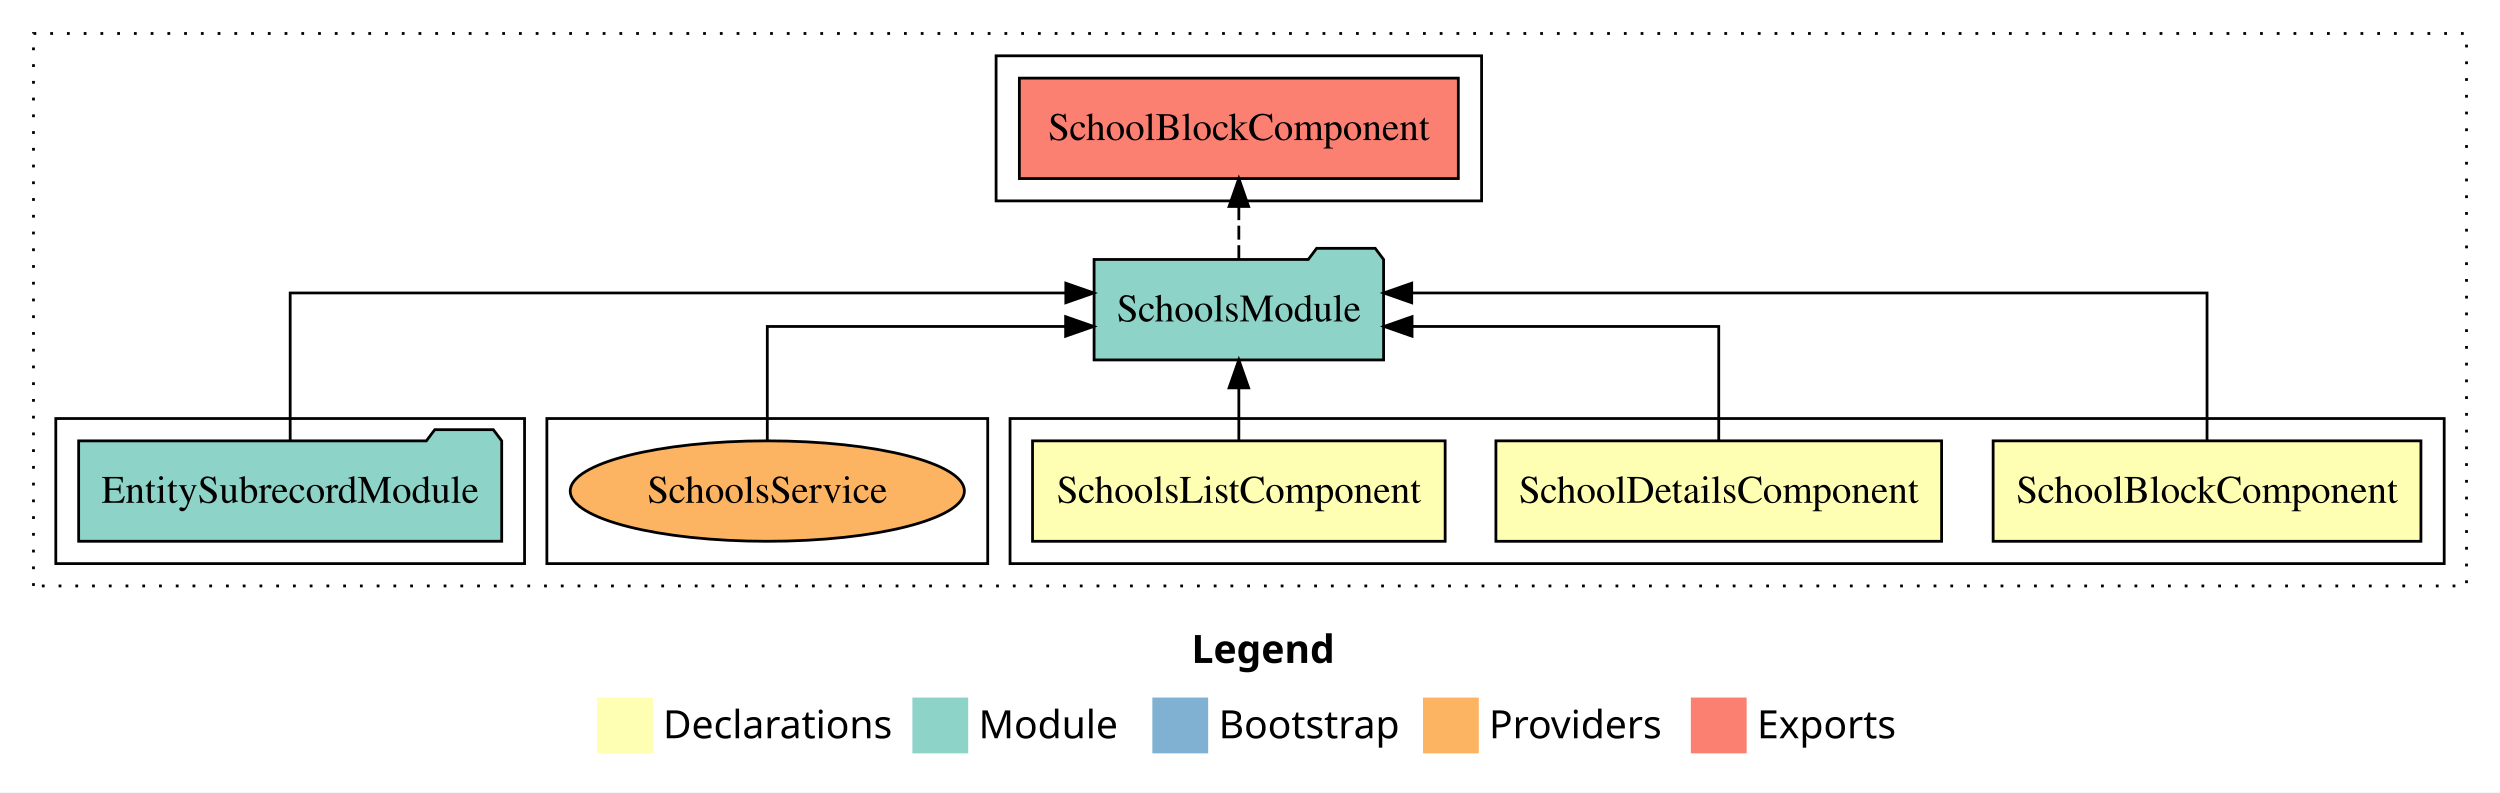
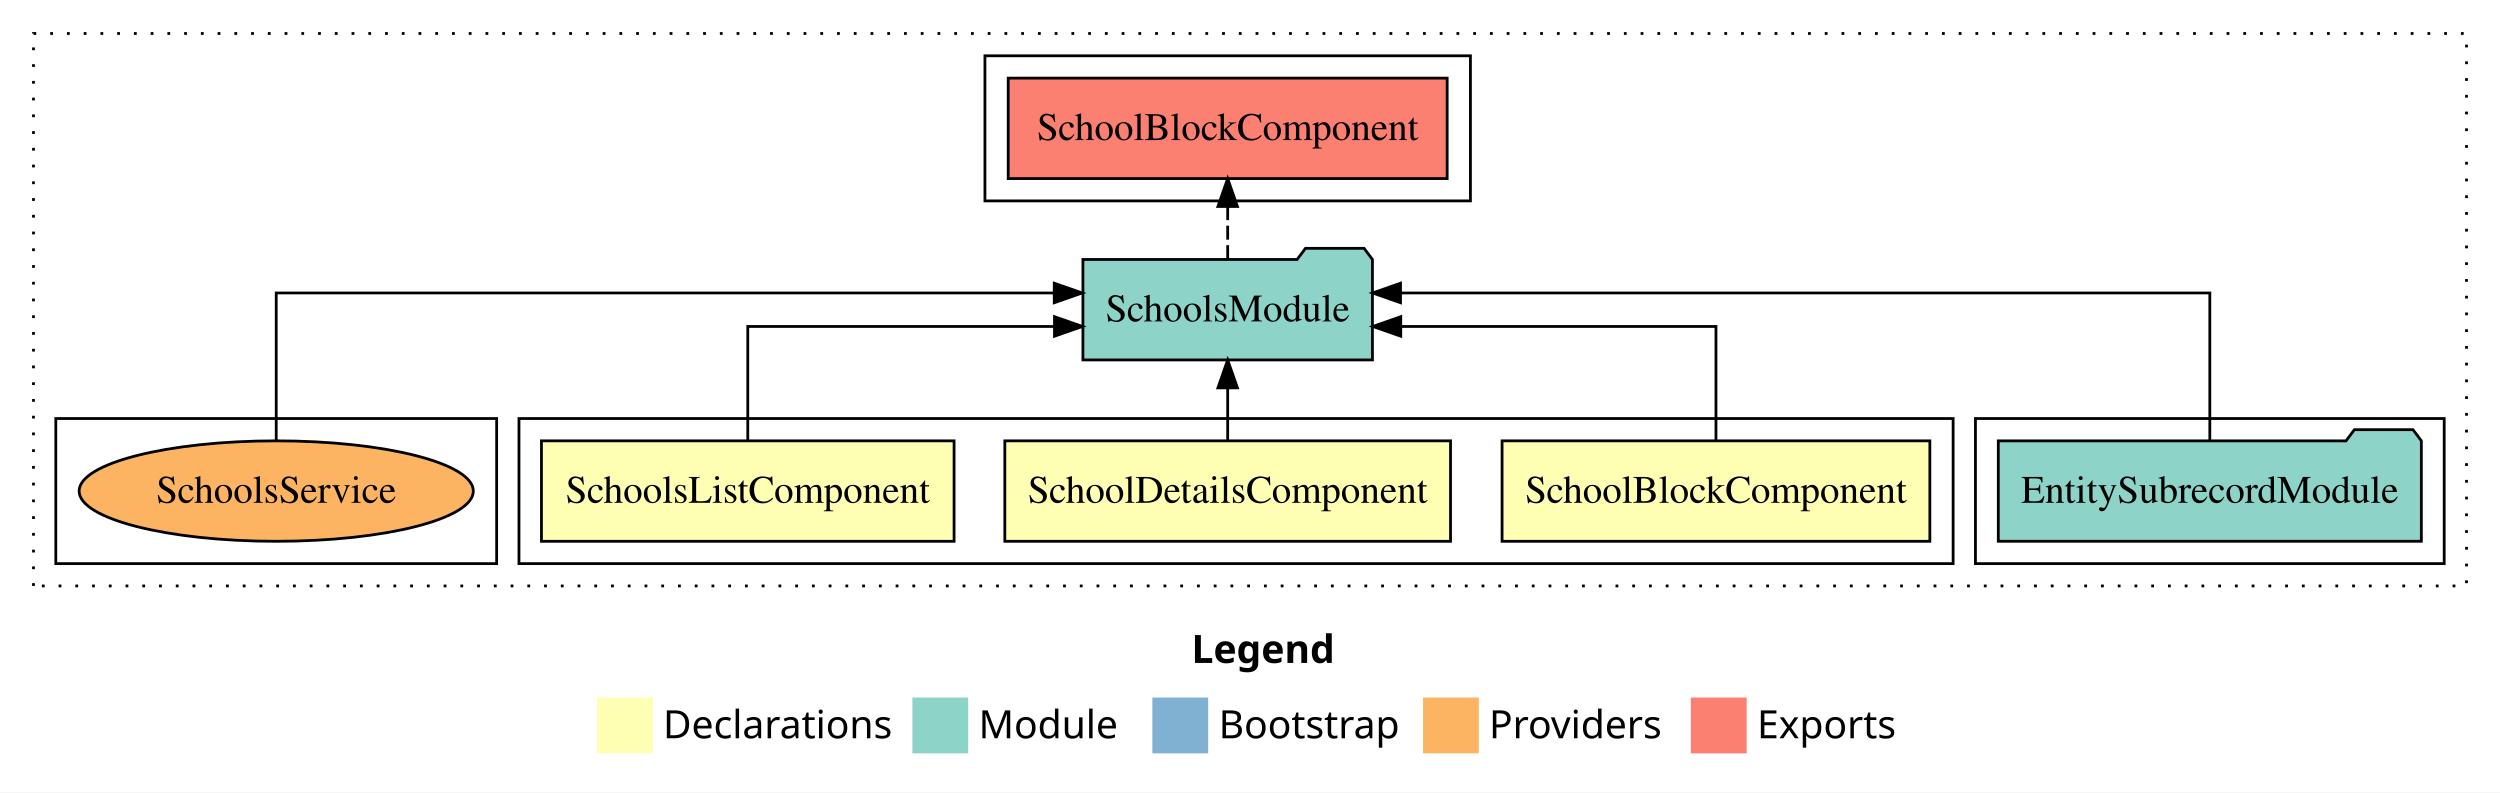
<svg xmlns="http://www.w3.org/2000/svg" width="896pt" height="284pt" viewBox="0.00 0.00 896.00 284.00">
  <g id="graph0" class="graph" transform="scale(1 1) rotate(0) translate(4 280)">
    <polygon fill="white" stroke="transparent" points="-4,4 -4,-280 892,-280 892,4 -4,4" />
    <text text-anchor="start" x="423.01" y="-42.4" font-family="sans-serif" font-weight="bold" font-size="14.00">Legend</text>
    <polygon fill="#ffffb3" stroke="transparent" points="210,-10 210,-30 230,-30 230,-10 210,-10" />
    <text text-anchor="start" x="233.63" y="-15.4" font-family="sans-serif" font-size="14.00">  Declarations</text>
    <polygon fill="#8dd3c7" stroke="transparent" points="323,-10 323,-30 343,-30 343,-10 323,-10" />
    <text text-anchor="start" x="346.73" y="-15.4" font-family="sans-serif" font-size="14.00">  Module</text>
    <polygon fill="#80b1d3" stroke="transparent" points="409,-10 409,-30 429,-30 429,-10 409,-10" />
    <text text-anchor="start" x="432.78" y="-15.4" font-family="sans-serif" font-size="14.00">  Bootstrap</text>
    <polygon fill="#fdb462" stroke="transparent" points="506,-10 506,-30 526,-30 526,-10 506,-10" />
    <text text-anchor="start" x="529.67" y="-15.4" font-family="sans-serif" font-size="14.00">  Providers</text>
    <polygon fill="#fb8072" stroke="transparent" points="602,-10 602,-30 622,-30 622,-10 602,-10" />
    <text text-anchor="start" x="625.73" y="-15.4" font-family="sans-serif" font-size="14.00">  Exports</text>
    <g id="clust1" class="cluster">
      <polygon fill="none" stroke="black" stroke-dasharray="1,5" points="8,-70 8,-268 880,-268 880,-70 8,-70" />
    </g>
+     <g id="clust6" class="cluster">
+       <polygon fill="none" stroke="black" points="704,-78 704,-130 872,-130 872,-78 704,-78" />
+     </g>
    <g id="clust2" class="cluster">
-       <polygon fill="none" stroke="black" points="358,-78 358,-130 872,-130 872,-78 358,-78" />
+       <polygon fill="none" stroke="black" points="182,-78 182,-130 696,-130 696,-78 182,-78" />
    </g>
    <g id="clust9" class="cluster">
-       <polygon fill="none" stroke="black" points="192,-78 192,-130 350,-130 350,-78 192,-78" />
-     </g>
-     <g id="clust6" class="cluster">
-       <polygon fill="none" stroke="black" points="16,-78 16,-130 184,-130 184,-78 16,-78" />
+       <polygon fill="none" stroke="black" points="16,-78 16,-130 174,-130 174,-78 16,-78" />
    </g>
    <g id="clust7" class="cluster">
-       <polygon fill="none" stroke="black" points="353,-208 353,-260 527,-260 527,-208 353,-208" />
+       <polygon fill="none" stroke="black" points="349,-208 349,-260 523,-260 523,-208 349,-208" />
    </g>
    <g id="node1" class="node">
-       <polygon fill="#ffffb3" stroke="black" points="863.66,-122 710.34,-122 710.34,-86 863.66,-86 863.66,-122" />
-       <text text-anchor="middle" x="787" y="-99.8" font-family="Times,serif" font-size="14.00">SchoolBlockComponent</text>
+       <polygon fill="#ffffb3" stroke="black" points="687.66,-122 534.34,-122 534.34,-86 687.66,-86 687.66,-122" />
+       <text text-anchor="middle" x="611" y="-99.8" font-family="Times,serif" font-size="14.00">SchoolBlockComponent</text>
    </g>
    <g id="node4" class="node">
-       <polygon fill="#8dd3c7" stroke="black" points="491.88,-187 488.88,-191 467.88,-191 464.88,-187 388.12,-187 388.12,-151 491.88,-151 491.88,-187" />
-       <text text-anchor="middle" x="440" y="-164.8" font-family="Times,serif" font-size="14.00">SchoolsModule</text>
+       <polygon fill="#8dd3c7" stroke="black" points="487.88,-187 484.88,-191 463.88,-191 460.88,-187 384.12,-187 384.12,-151 487.88,-151 487.88,-187" />
+       <text text-anchor="middle" x="436" y="-164.8" font-family="Times,serif" font-size="14.00">SchoolsModule</text>
    </g>
    <g id="edge1" class="edge">
-       <path fill="none" stroke="black" d="M787,-122.28C787,-143.32 787,-175 787,-175 787,-175 501.95,-175 501.95,-175" />
-       <polygon fill="black" stroke="black" points="501.95,-171.5 491.95,-175 501.95,-178.5 501.95,-171.5" />
+       <path fill="none" stroke="black" d="M611,-122.02C611,-139.37 611,-163 611,-163 611,-163 498.03,-163 498.03,-163" />
+       <polygon fill="black" stroke="black" points="498.03,-159.5 488.03,-163 498.03,-166.5 498.03,-159.5" />
    </g>
    <g id="node2" class="node">
-       <polygon fill="#ffffb3" stroke="black" points="691.87,-122 532.13,-122 532.13,-86 691.87,-86 691.87,-122" />
-       <text text-anchor="middle" x="612" y="-99.8" font-family="Times,serif" font-size="14.00">SchoolDetailsComponent</text>
+       <polygon fill="#ffffb3" stroke="black" points="515.87,-122 356.13,-122 356.13,-86 515.87,-86 515.87,-122" />
+       <text text-anchor="middle" x="436" y="-99.8" font-family="Times,serif" font-size="14.00">SchoolDetailsComponent</text>
    </g>
    <g id="edge2" class="edge">
-       <path fill="none" stroke="black" d="M612,-122.02C612,-139.37 612,-163 612,-163 612,-163 502.07,-163 502.07,-163" />
-       <polygon fill="black" stroke="black" points="502.07,-159.5 492.07,-163 502.07,-166.5 502.07,-159.5" />
+       <path fill="none" stroke="black" d="M436,-122.11C436,-122.11 436,-140.99 436,-140.99" />
+       <polygon fill="black" stroke="black" points="432.5,-140.99 436,-150.99 439.5,-140.99 432.5,-140.99" />
    </g>
    <g id="node3" class="node">
-       <polygon fill="#ffffb3" stroke="black" points="513.94,-122 366.06,-122 366.06,-86 513.94,-86 513.94,-122" />
-       <text text-anchor="middle" x="440" y="-99.8" font-family="Times,serif" font-size="14.00">SchoolsListComponent</text>
+       <polygon fill="#ffffb3" stroke="black" points="337.94,-122 190.06,-122 190.06,-86 337.94,-86 337.94,-122" />
+       <text text-anchor="middle" x="264" y="-99.8" font-family="Times,serif" font-size="14.00">SchoolsListComponent</text>
    </g>
    <g id="edge3" class="edge">
-       <path fill="none" stroke="black" d="M440,-122.11C440,-122.11 440,-140.99 440,-140.99" />
-       <polygon fill="black" stroke="black" points="436.5,-140.99 440,-150.99 443.5,-140.99 436.5,-140.99" />
+       <path fill="none" stroke="black" d="M264,-122.02C264,-139.37 264,-163 264,-163 264,-163 373.93,-163 373.93,-163" />
+       <polygon fill="black" stroke="black" points="373.93,-166.5 383.93,-163 373.93,-159.5 373.93,-166.5" />
    </g>
    <g id="node6" class="node">
-       <polygon fill="#fb8072" stroke="black" points="518.66,-252 361.34,-252 361.34,-216 518.66,-216 518.66,-252" />
-       <text text-anchor="middle" x="440" y="-229.8" font-family="Times,serif" font-size="14.00">SchoolBlockComponent </text>
+       <polygon fill="#fb8072" stroke="black" points="514.66,-252 357.34,-252 357.34,-216 514.66,-216 514.66,-252" />
+       <text text-anchor="middle" x="436" y="-229.8" font-family="Times,serif" font-size="14.00">SchoolBlockComponent </text>
    </g>
    <g id="edge5" class="edge">
-       <path fill="none" stroke="black" stroke-dasharray="5,2" d="M440,-187.11C440,-187.11 440,-205.99 440,-205.99" />
-       <polygon fill="black" stroke="black" points="436.5,-205.99 440,-215.99 443.5,-205.99 436.5,-205.99" />
+       <path fill="none" stroke="black" stroke-dasharray="5,2" d="M436,-187.11C436,-187.11 436,-205.99 436,-205.99" />
+       <polygon fill="black" stroke="black" points="432.5,-205.99 436,-215.99 439.5,-205.99 432.5,-205.99" />
    </g>
    <g id="node5" class="node">
-       <polygon fill="#8dd3c7" stroke="black" points="175.81,-122 172.81,-126 151.81,-126 148.81,-122 24.19,-122 24.19,-86 175.81,-86 175.81,-122" />
-       <text text-anchor="middle" x="100" y="-99.8" font-family="Times,serif" font-size="14.00">EntitySubrecordModule</text>
+       <polygon fill="#8dd3c7" stroke="black" points="863.81,-122 860.81,-126 839.81,-126 836.81,-122 712.19,-122 712.19,-86 863.81,-86 863.81,-122" />
+       <text text-anchor="middle" x="788" y="-99.8" font-family="Times,serif" font-size="14.00">EntitySubrecordModule</text>
    </g>
    <g id="edge4" class="edge">
-       <path fill="none" stroke="black" d="M100,-122.28C100,-143.32 100,-175 100,-175 100,-175 377.99,-175 377.99,-175" />
-       <polygon fill="black" stroke="black" points="377.99,-178.5 387.99,-175 377.99,-171.5 377.99,-178.5" />
+       <path fill="none" stroke="black" d="M788,-122.28C788,-143.32 788,-175 788,-175 788,-175 497.94,-175 497.94,-175" />
+       <polygon fill="black" stroke="black" points="497.94,-171.5 487.94,-175 497.94,-178.5 497.94,-171.5" />
    </g>
    <g id="node7" class="node">
-       <ellipse fill="#fdb462" stroke="black" cx="271" cy="-104" rx="70.64" ry="18" />
-       <text text-anchor="middle" x="271" y="-99.8" font-family="Times,serif" font-size="14.00">SchoolsService</text>
+       <ellipse fill="#fdb462" stroke="black" cx="95" cy="-104" rx="70.64" ry="18" />
+       <text text-anchor="middle" x="95" y="-99.8" font-family="Times,serif" font-size="14.00">SchoolsService</text>
    </g>
    <g id="edge6" class="edge">
-       <path fill="none" stroke="black" d="M271,-122.02C271,-139.37 271,-163 271,-163 271,-163 377.92,-163 377.92,-163" />
-       <polygon fill="black" stroke="black" points="377.92,-166.5 387.92,-163 377.92,-159.5 377.92,-166.5" />
+       <path fill="none" stroke="black" d="M95,-122.28C95,-143.32 95,-175 95,-175 95,-175 373.84,-175 373.84,-175" />
+       <polygon fill="black" stroke="black" points="373.84,-178.5 383.84,-175 373.84,-171.5 373.84,-178.5" />
    </g>
  </g>
</svg>
